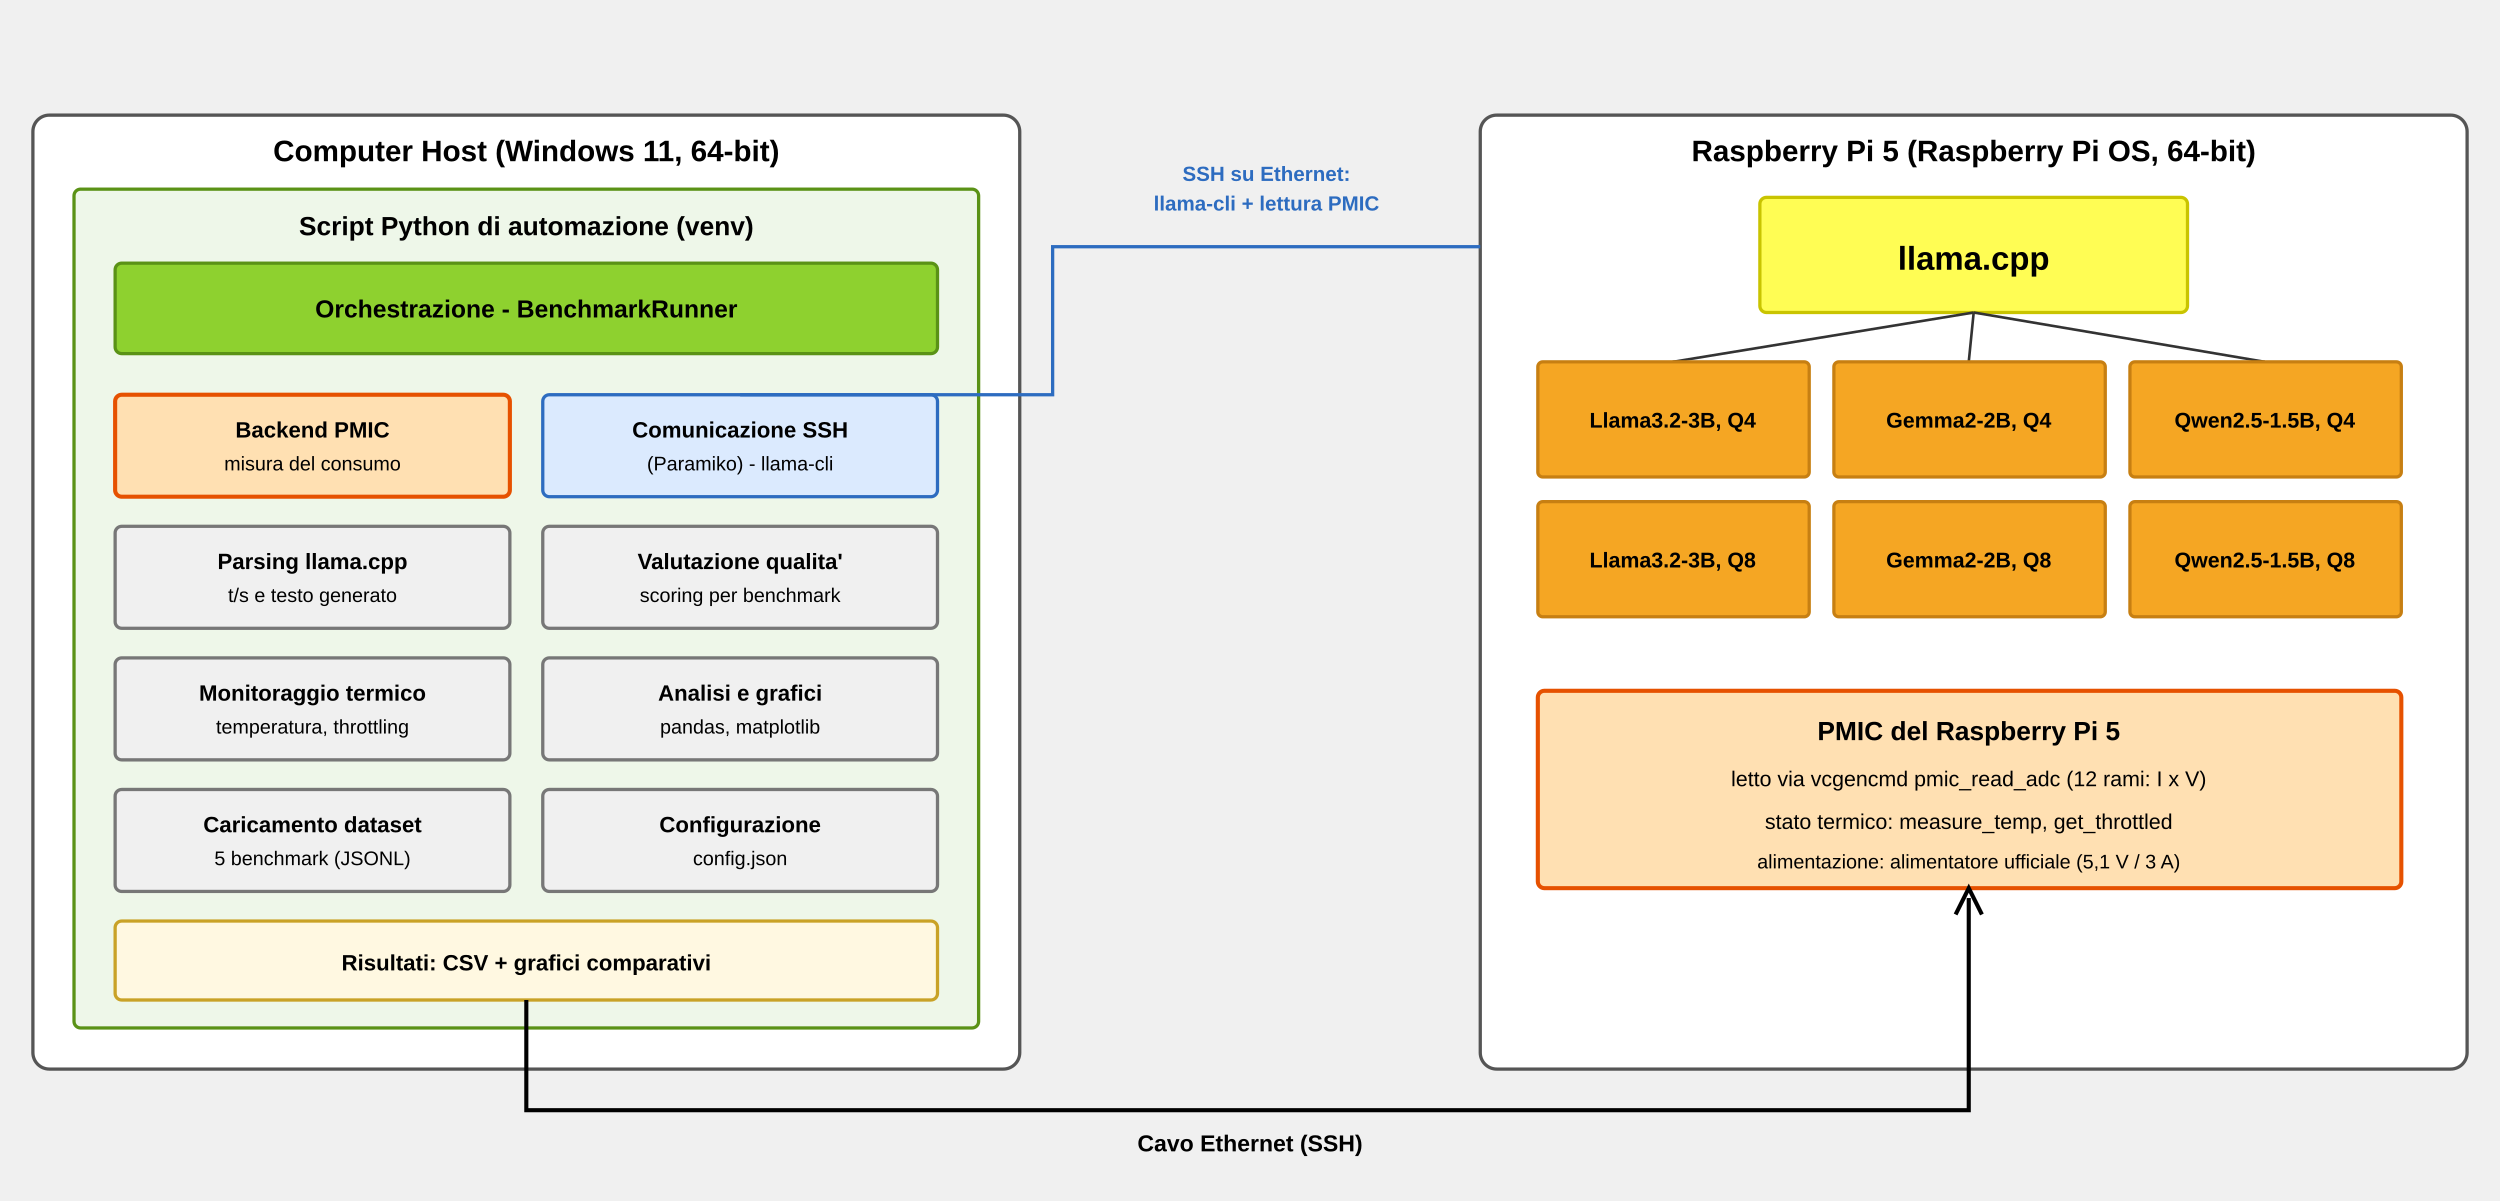
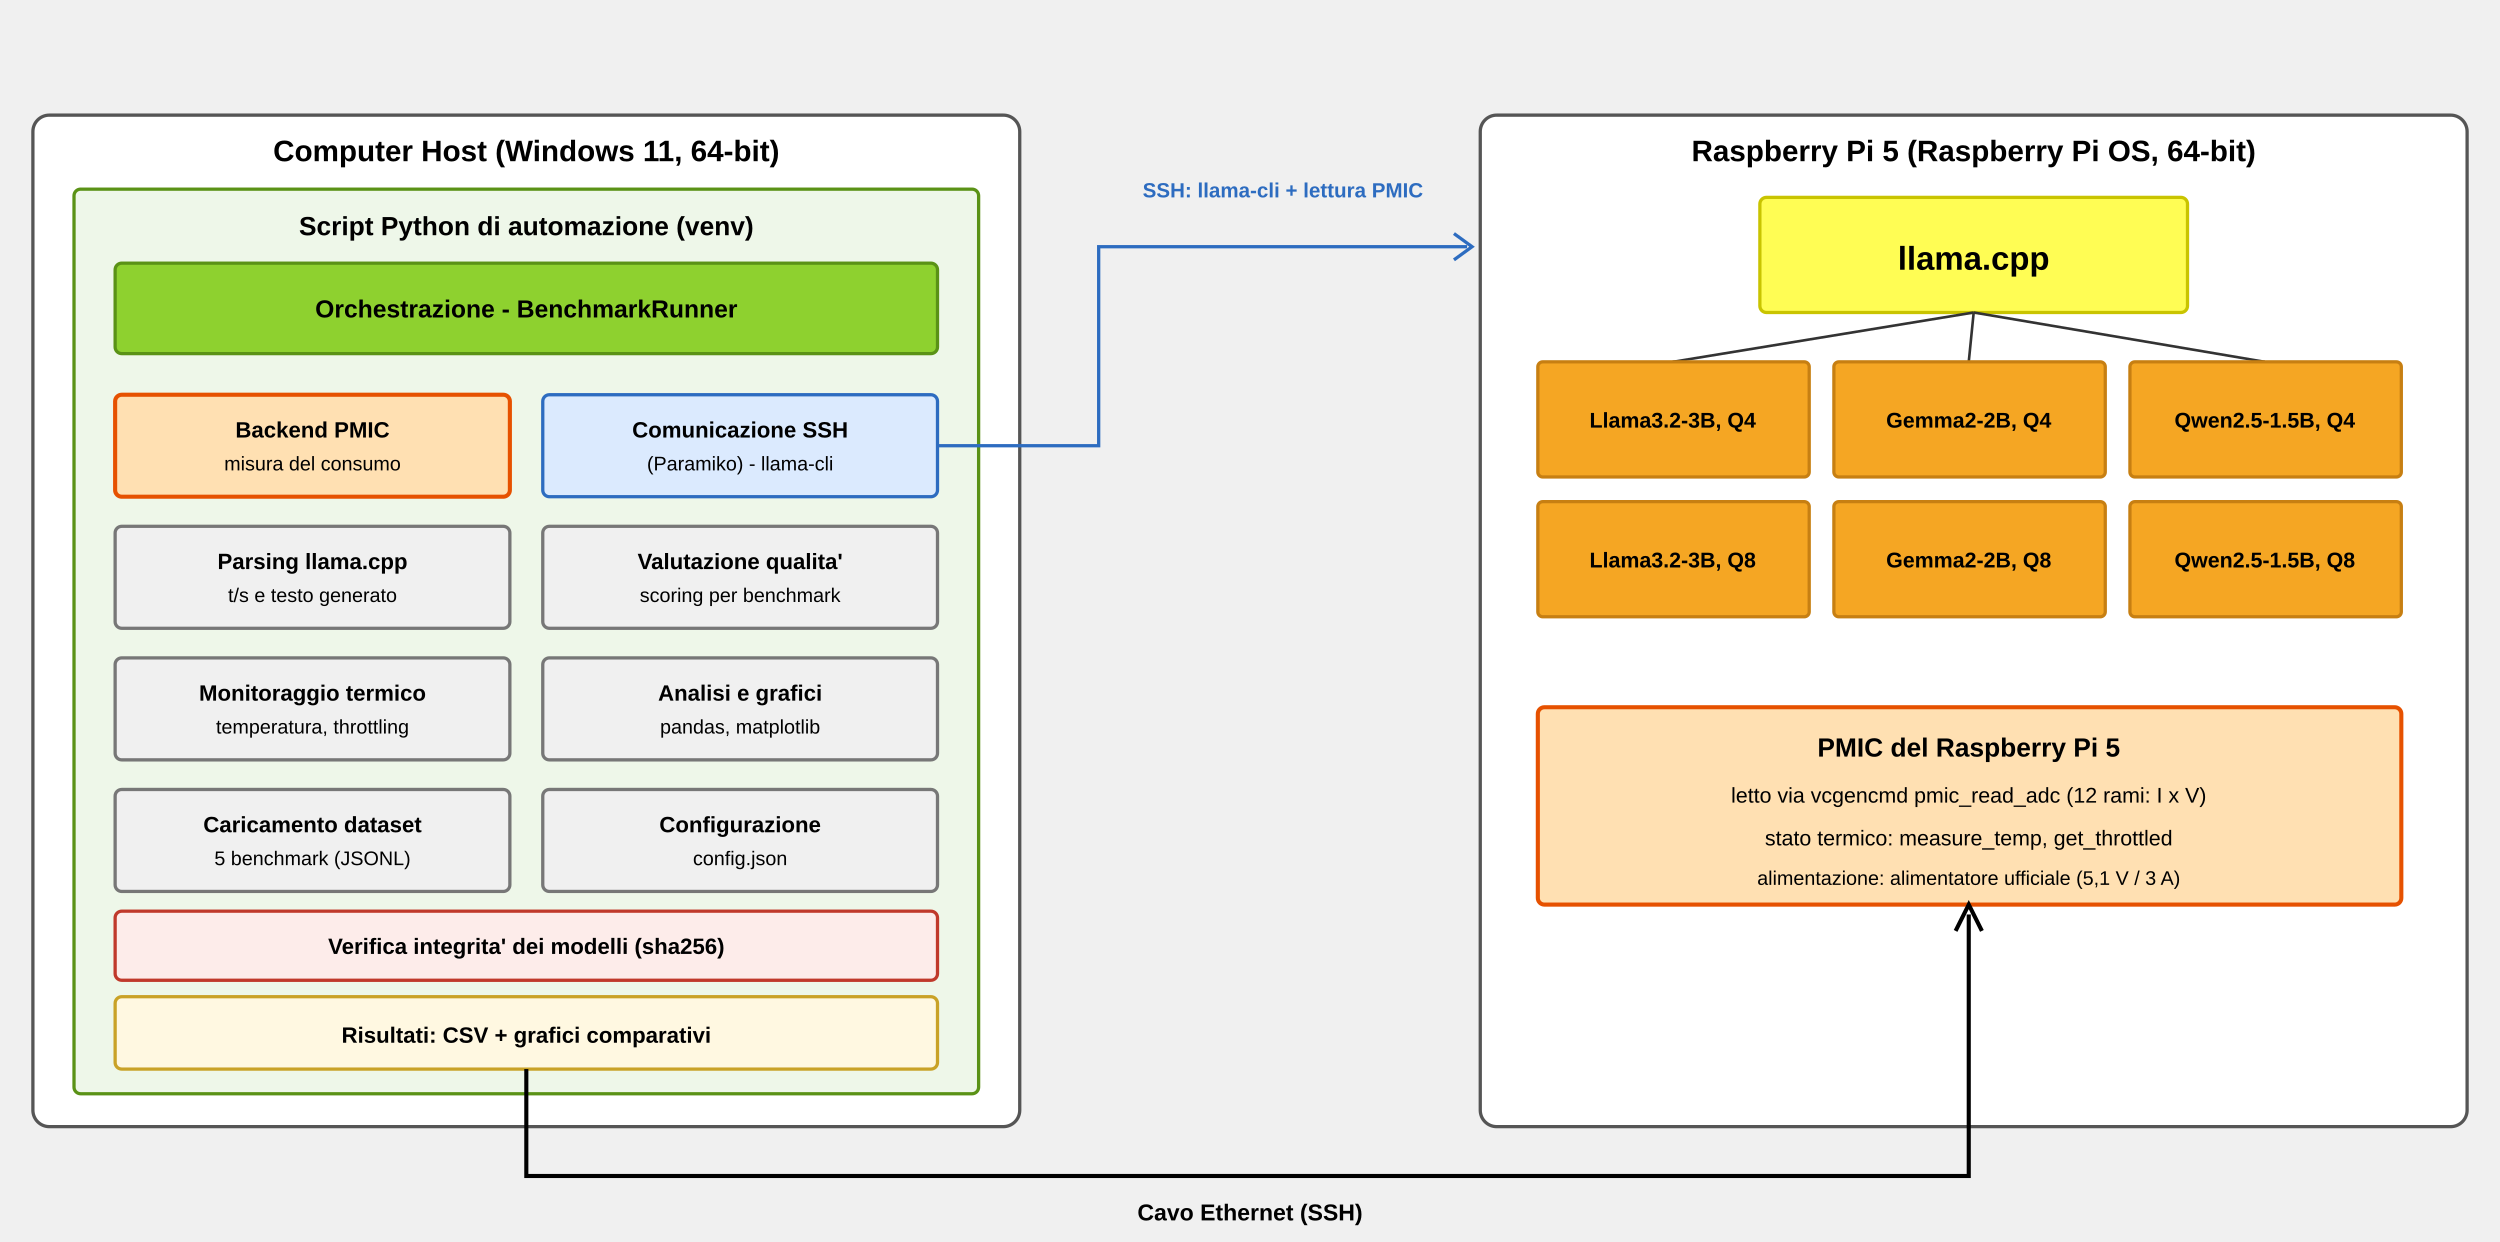
- <svg xmlns="http://www.w3.org/2000/svg" viewBox="0 0 1520 730" font-family="Arial, Helvetica, sans-serif">
-   <rect x="20" y="70" width="600" height="580" rx="10" fill="#ffffff" stroke="#555" stroke-width="2" />
+ <svg xmlns="http://www.w3.org/2000/svg" viewBox="0 0 1520 755" font-family="Arial, Helvetica, sans-serif">
+   <rect x="20" y="70" width="600" height="615" rx="10" fill="#ffffff" stroke="#555" stroke-width="2" />
  <text x="320" y="98" text-anchor="middle" font-size="18" font-weight="bold">Computer Host (Windows 11, 64-bit)</text>
-   <rect x="45" y="115" width="550" height="510" rx="4" fill="#eef7e9" stroke="#5a9216" stroke-width="2" />
+   <rect x="45" y="115" width="550" height="550" rx="4" fill="#eef7e9" stroke="#5a9216" stroke-width="2" />
  <text x="320" y="143" text-anchor="middle" font-size="16" font-weight="bold">Script Python di automazione (venv)</text>
  <rect x="70" y="160" width="500" height="55" rx="4" fill="#8ed12f" stroke="#5a9216" stroke-width="2" />
  <text x="320" y="193" text-anchor="middle" font-size="15" font-weight="bold">Orchestrazione - BenchmarkRunner</text>
  <g font-size="13.5" text-anchor="middle">
    <rect x="70" y="240" width="240" height="62" rx="4" fill="#ffe0b2" stroke="#e65100" stroke-width="2.5" />
    <text x="190" y="266" font-weight="bold">Backend PMIC</text>
    <text x="190" y="286" font-size="12">misura del consumo</text>
    <rect x="330" y="240" width="240" height="62" rx="4" fill="#dbeafe" stroke="#2d6cc0" stroke-width="2" />
    <text x="450" y="266" font-weight="bold">Comunicazione SSH</text>
    <text x="450" y="286" font-size="12">(Paramiko) - llama-cli</text>
    <rect x="70" y="320" width="240" height="62" rx="4" fill="#f0f0f0" stroke="#777" stroke-width="2" />
    <text x="190" y="346" font-weight="bold">Parsing llama.cpp</text>
    <text x="190" y="366" font-size="12">t/s e testo generato</text>
    <rect x="330" y="320" width="240" height="62" rx="4" fill="#f0f0f0" stroke="#777" stroke-width="2" />
    <text x="450" y="346" font-weight="bold">Valutazione qualita'</text>
    <text x="450" y="366" font-size="12">scoring per benchmark</text>
    <rect x="70" y="400" width="240" height="62" rx="4" fill="#f0f0f0" stroke="#777" stroke-width="2" />
    <text x="190" y="426" font-weight="bold">Monitoraggio termico</text>
    <text x="190" y="446" font-size="12">temperatura, throttling</text>
    <rect x="330" y="400" width="240" height="62" rx="4" fill="#f0f0f0" stroke="#777" stroke-width="2" />
    <text x="450" y="426" font-weight="bold">Analisi e grafici</text>
    <text x="450" y="446" font-size="12">pandas, matplotlib</text>
    <rect x="70" y="480" width="240" height="62" rx="4" fill="#f0f0f0" stroke="#777" stroke-width="2" />
    <text x="190" y="506" font-weight="bold">Caricamento dataset</text>
    <text x="190" y="526" font-size="12">5 benchmark (JSONL)</text>
    <rect x="330" y="480" width="240" height="62" rx="4" fill="#f0f0f0" stroke="#777" stroke-width="2" />
    <text x="450" y="506" font-weight="bold">Configurazione</text>
    <text x="450" y="526" font-size="12">config.json</text>
  </g>
-   <rect x="70" y="560" width="500" height="48" rx="4" fill="#fff8e1" stroke="#c9a227" stroke-width="2" />
-   <text x="320" y="590" text-anchor="middle" font-size="13.5" font-weight="bold">Risultati: CSV + grafici comparativi</text>
-   <rect x="900" y="70" width="600" height="580" rx="10" fill="#ffffff" stroke="#555" stroke-width="2" />
+   <rect x="70" y="554" width="500" height="42" rx="4" fill="#fdecea" stroke="#c0392b" stroke-width="2" />
+   <text x="320" y="580" text-anchor="middle" font-size="13.5" font-weight="bold">Verifica integrita' dei modelli (sha256)</text>
+   <rect x="70" y="606" width="500" height="44" rx="4" fill="#fff8e1" stroke="#c9a227" stroke-width="2" />
+   <text x="320" y="634" text-anchor="middle" font-size="13.5" font-weight="bold">Risultati: CSV + grafici comparativi</text>
+   <rect x="900" y="70" width="600" height="615" rx="10" fill="#ffffff" stroke="#555" stroke-width="2" />
  <text x="1200" y="98" text-anchor="middle" font-size="18" font-weight="bold">Raspberry Pi 5 (Raspberry Pi OS, 64-bit)</text>
  <rect x="1070" y="120" width="260" height="70" rx="4" fill="#fffd54" stroke="#c9c400" stroke-width="2" />
  <text x="1200" y="164" text-anchor="middle" font-size="20" font-weight="bold">llama.cpp</text>
  <line x1="1200" y1="190" x2="1017" y2="220" stroke="#333" stroke-width="1.6" />
  <line x1="1200" y1="190" x2="1197" y2="220" stroke="#333" stroke-width="1.6" />
  <line x1="1200" y1="190" x2="1377" y2="220" stroke="#333" stroke-width="1.6" />
  <g font-size="13" font-weight="bold" text-anchor="middle">
    <rect x="935" y="220" width="165" height="70" rx="3" fill="#f5a623" stroke="#c77f12" stroke-width="2" />
    <text x="1017" y="260">Llama3.2-3B, Q4</text>
    <rect x="1115" y="220" width="165" height="70" rx="3" fill="#f5a623" stroke="#c77f12" stroke-width="2" />
    <text x="1197" y="260">Gemma2-2B, Q4</text>
    <rect x="1295" y="220" width="165" height="70" rx="3" fill="#f5a623" stroke="#c77f12" stroke-width="2" />
    <text x="1377" y="260">Qwen2.5-1.5B, Q4</text>
    <rect x="935" y="305" width="165" height="70" rx="3" fill="#f5a623" stroke="#c77f12" stroke-width="2" />
    <text x="1017" y="345">Llama3.2-3B, Q8</text>
    <rect x="1115" y="305" width="165" height="70" rx="3" fill="#f5a623" stroke="#c77f12" stroke-width="2" />
    <text x="1197" y="345">Gemma2-2B, Q8</text>
    <rect x="1295" y="305" width="165" height="70" rx="3" fill="#f5a623" stroke="#c77f12" stroke-width="2" />
    <text x="1377" y="345">Qwen2.5-1.5B, Q8</text>
  </g>
-   <rect x="935" y="420" width="525" height="120" rx="4" fill="#ffe0b2" stroke="#e65100" stroke-width="2.5" />
-   <text x="1197" y="450" text-anchor="middle" font-size="16" font-weight="bold">PMIC del Raspberry Pi 5</text>
-   <text x="1197" y="478" text-anchor="middle" font-size="13">letto via vcgencmd pmic_read_adc (12 rami: I x V)</text>
-   <text x="1197" y="504" text-anchor="middle" font-size="13">stato termico: measure_temp, get_throttled</text>
-   <text x="1197" y="528" text-anchor="middle" font-size="12">alimentazione: alimentatore ufficiale (5,1 V / 3 A)</text>
-   <polyline points="320,608 320,675 1197,675 1197,546" fill="none" stroke="#000" stroke-width="2.5" />
-   <polyline points="1189,556 1197,540 1205,556" fill="none" stroke="#000" stroke-width="2.5" />
-   <polyline points="450,240 640,240 640,150 900,150" fill="none" stroke="#2d6cc0" stroke-width="2" />
-   <text x="760" y="700" text-anchor="middle" font-size="14" font-weight="bold">Cavo Ethernet (SSH)</text>
-   <text x="770" y="110" text-anchor="middle" font-size="12.5" fill="#2d6cc0" font-weight="bold">SSH su Ethernet:</text>
-   <text x="770" y="128" text-anchor="middle" font-size="12.5" fill="#2d6cc0" font-weight="bold">llama-cli + lettura PMIC</text>
+   <rect x="935" y="430" width="525" height="120" rx="4" fill="#ffe0b2" stroke="#e65100" stroke-width="2.5" />
+   <text x="1197" y="460" text-anchor="middle" font-size="16" font-weight="bold">PMIC del Raspberry Pi 5</text>
+   <text x="1197" y="488" text-anchor="middle" font-size="13">letto via vcgencmd pmic_read_adc (12 rami: I x V)</text>
+   <text x="1197" y="514" text-anchor="middle" font-size="13">stato termico: measure_temp, get_throttled</text>
+   <text x="1197" y="538" text-anchor="middle" font-size="12">alimentazione: alimentatore ufficiale (5,1 V / 3 A)</text>
+   <polyline points="320,650 320,715 1197,715 1197,556" fill="none" stroke="#000" stroke-width="2.5" />
+   <polyline points="1189,566 1197,550 1205,566" fill="none" stroke="#000" stroke-width="2.5" />
+   <polyline points="570,271 668,271 668,150 892,150" fill="none" stroke="#2d6cc0" stroke-width="2" />
+   <polyline points="884,142 895,150 884,158" fill="none" stroke="#2d6cc0" stroke-width="2" />
+   <text x="760" y="742" text-anchor="middle" font-size="14" font-weight="bold">Cavo Ethernet (SSH)</text>
+   <text x="780" y="120" text-anchor="middle" font-size="12.5" fill="#2d6cc0" font-weight="bold">SSH: llama-cli + lettura PMIC</text>
</svg>
